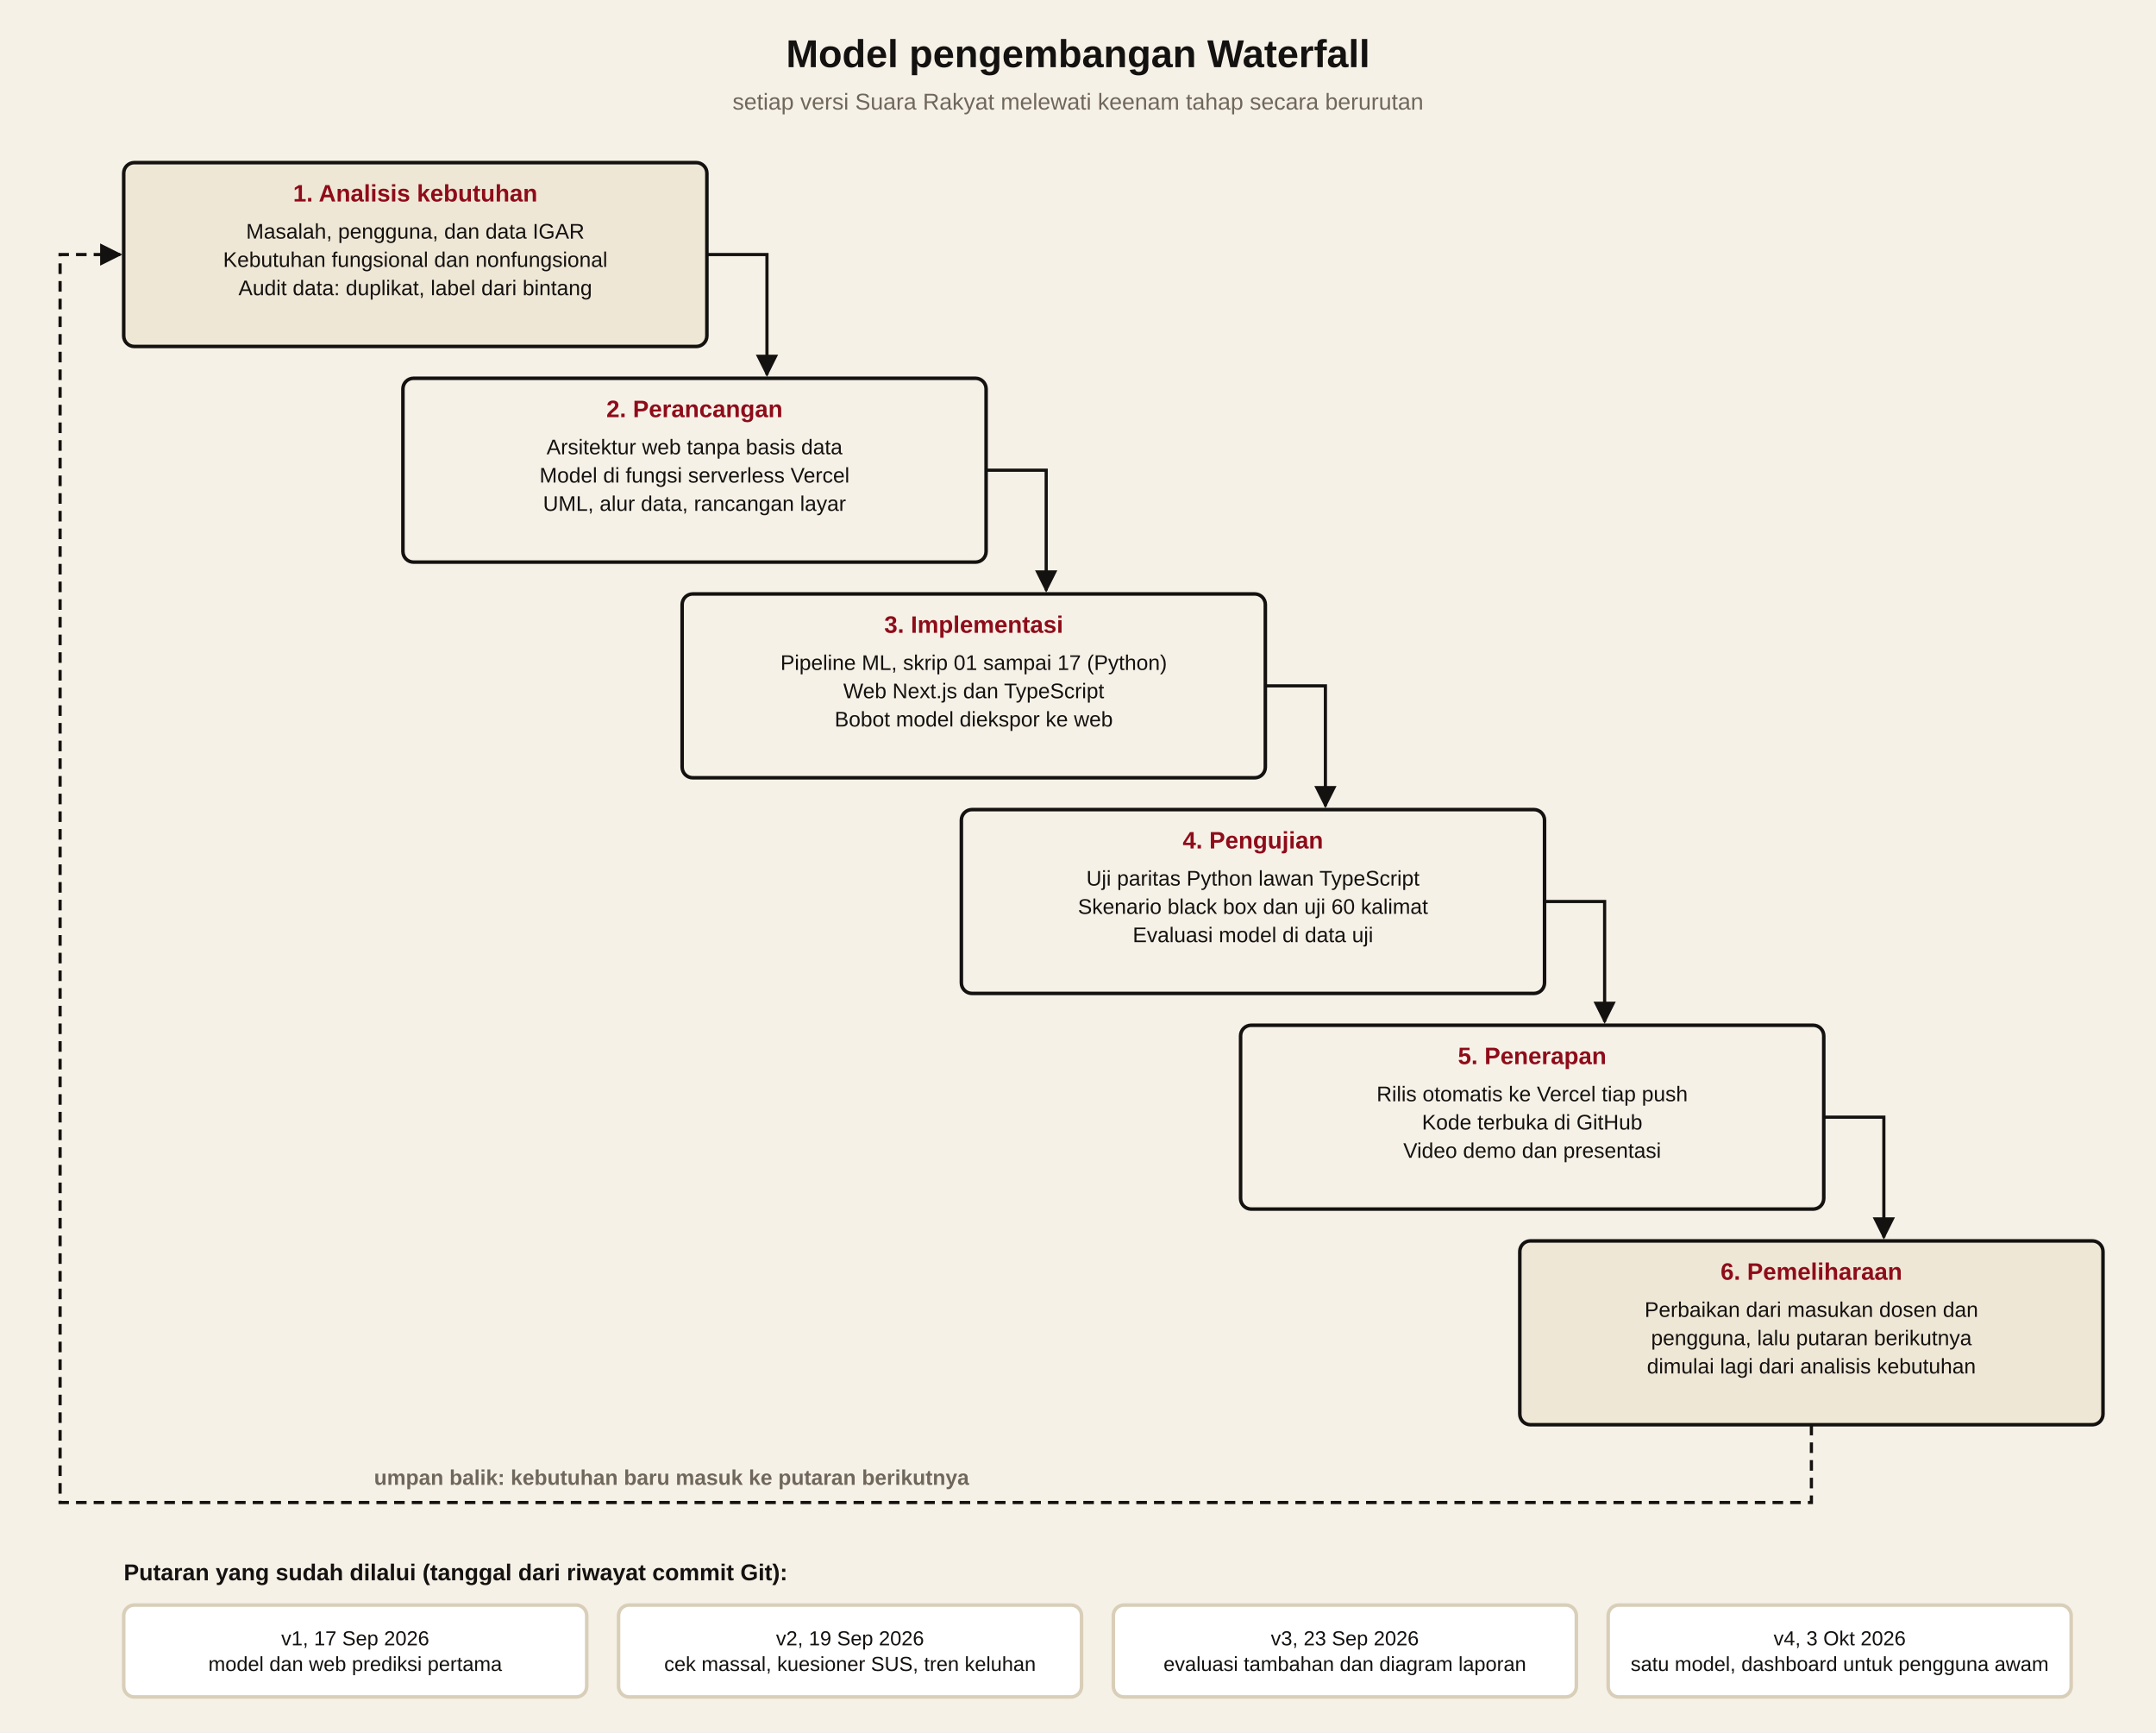
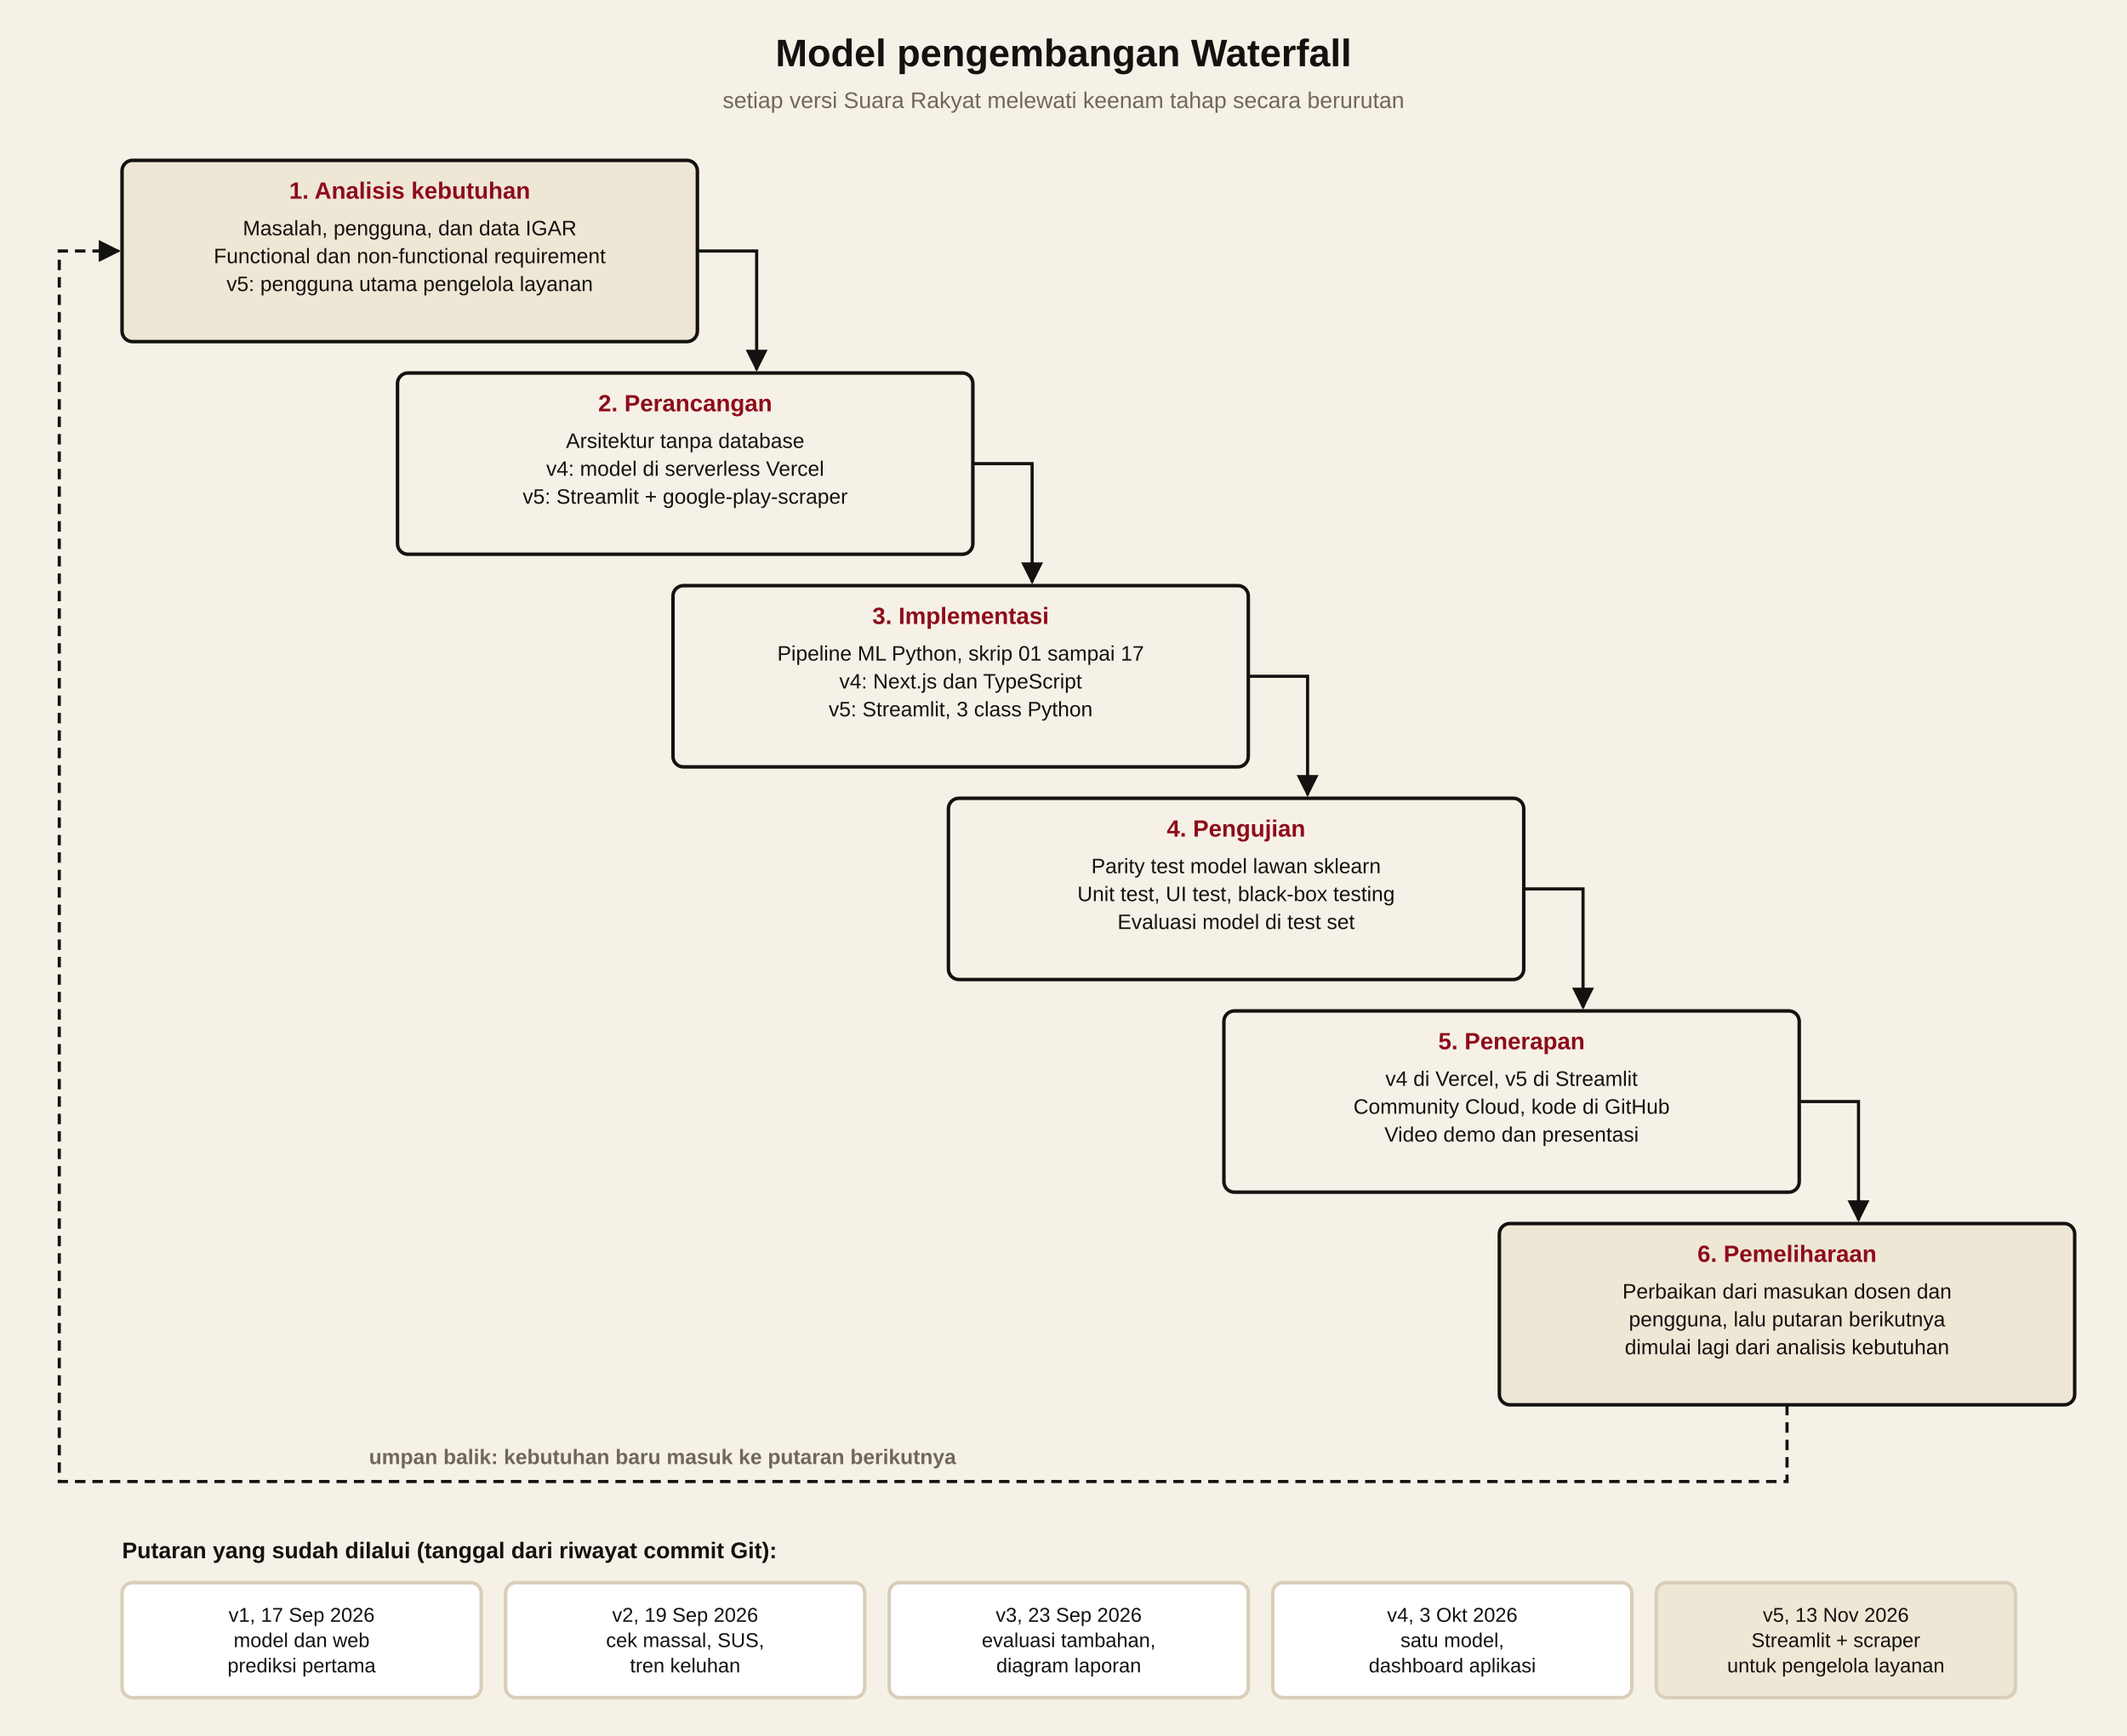
- <svg xmlns="http://www.w3.org/2000/svg" viewBox="0 0 1220 980" width="1220" height="980" role="img" aria-label="Model pengembangan Waterfall Suara Rakyat">
+ <svg xmlns="http://www.w3.org/2000/svg" viewBox="0 0 1220 996" width="1220" height="996" role="img" aria-label="Model pengembangan Waterfall Suara Rakyat">
  <defs>
    <marker id="panah" viewBox="0 0 10 10" refX="9" refY="5" markerWidth="7" markerHeight="7" orient="auto-start-reverse">
      <path d="M0,0L10,5L0,10Z" fill="#141210" />
    </marker>
    <marker id="panah-garis" viewBox="0 0 10 10" refX="9" refY="5" markerWidth="8" markerHeight="8" orient="auto-start-reverse">
      <path d="M0,0L10,5L0,10" fill="none" stroke="#141210" stroke-width="1.6" />
    </marker>
    <marker id="segitiga" viewBox="0 0 12 12" refX="11" refY="6" markerWidth="11" markerHeight="11" orient="auto-start-reverse">
      <path d="M0,0L12,6L0,12Z" fill="#f6f1e7" stroke="#141210" stroke-width="1.4" />
    </marker>
  </defs>
-   <rect width="1220" height="980" fill="#f6f1e7" />
+   <rect width="1220" height="996" fill="#f6f1e7" />
  <text x="610.0" y="38.0" text-anchor="middle" font-family="Plus Jakarta Sans, Segoe UI, Arial, sans-serif" font-size="22" font-weight="800" fill="#141210" xml:space="preserve">Model pengembangan Waterfall</text>
  <text x="610.0" y="62.0" text-anchor="middle" font-family="Plus Jakarta Sans, Segoe UI, Arial, sans-serif" font-size="13" font-weight="500" fill="#6f675c" xml:space="preserve">setiap versi Suara Rakyat melewati keenam tahap secara berurutan</text>
  <rect x="70.0" y="92.0" width="330.0" height="104.0" rx="6" fill="#efe7d6" stroke="#141210" stroke-width="2" />
  <text x="235.0" y="114.0" text-anchor="middle" font-family="Plus Jakarta Sans, Segoe UI, Arial, sans-serif" font-size="13.5" font-weight="700" fill="#8e0c1a" xml:space="preserve">1. Analisis kebutuhan</text>
  <text x="235.0" y="135.0" text-anchor="middle" font-family="Plus Jakarta Sans, Segoe UI, Arial, sans-serif" font-size="12" font-weight="400" fill="#141210" xml:space="preserve">Masalah, pengguna, dan data IGAR</text>
-   <text x="235.0" y="151.0" text-anchor="middle" font-family="Plus Jakarta Sans, Segoe UI, Arial, sans-serif" font-size="12" font-weight="400" fill="#141210" xml:space="preserve">Kebutuhan fungsional dan nonfungsional</text>
-   <text x="235.0" y="167.0" text-anchor="middle" font-family="Plus Jakarta Sans, Segoe UI, Arial, sans-serif" font-size="12" font-weight="400" fill="#141210" xml:space="preserve">Audit data: duplikat, label dari bintang</text>
+   <text x="235.0" y="151.0" text-anchor="middle" font-family="Plus Jakarta Sans, Segoe UI, Arial, sans-serif" font-size="12" font-weight="400" fill="#141210" xml:space="preserve">Functional dan non-functional requirement</text>
+   <text x="235.0" y="167.0" text-anchor="middle" font-family="Plus Jakarta Sans, Segoe UI, Arial, sans-serif" font-size="12" font-weight="400" fill="#141210" xml:space="preserve">v5: pengguna utama pengelola layanan</text>
  <path d="M400.0,144.0L434.0,144.0L434.0,212.0" stroke="#141210" stroke-width="1.8" fill="none" marker-end="url(#panah)" />
  <rect x="228.0" y="214.0" width="330.0" height="104.0" rx="6" fill="#f6f1e7" stroke="#141210" stroke-width="2" />
  <text x="393.0" y="236.0" text-anchor="middle" font-family="Plus Jakarta Sans, Segoe UI, Arial, sans-serif" font-size="13.5" font-weight="700" fill="#8e0c1a" xml:space="preserve">2. Perancangan</text>
-   <text x="393.0" y="257.0" text-anchor="middle" font-family="Plus Jakarta Sans, Segoe UI, Arial, sans-serif" font-size="12" font-weight="400" fill="#141210" xml:space="preserve">Arsitektur web tanpa basis data</text>
-   <text x="393.0" y="273.0" text-anchor="middle" font-family="Plus Jakarta Sans, Segoe UI, Arial, sans-serif" font-size="12" font-weight="400" fill="#141210" xml:space="preserve">Model di fungsi serverless Vercel</text>
-   <text x="393.0" y="289.0" text-anchor="middle" font-family="Plus Jakarta Sans, Segoe UI, Arial, sans-serif" font-size="12" font-weight="400" fill="#141210" xml:space="preserve">UML, alur data, rancangan layar</text>
+   <text x="393.0" y="257.0" text-anchor="middle" font-family="Plus Jakarta Sans, Segoe UI, Arial, sans-serif" font-size="12" font-weight="400" fill="#141210" xml:space="preserve">Arsitektur tanpa database</text>
+   <text x="393.0" y="273.0" text-anchor="middle" font-family="Plus Jakarta Sans, Segoe UI, Arial, sans-serif" font-size="12" font-weight="400" fill="#141210" xml:space="preserve">v4: model di serverless Vercel</text>
+   <text x="393.0" y="289.0" text-anchor="middle" font-family="Plus Jakarta Sans, Segoe UI, Arial, sans-serif" font-size="12" font-weight="400" fill="#141210" xml:space="preserve">v5: Streamlit + google-play-scraper</text>
  <path d="M558.0,266.0L592.0,266.0L592.0,334.0" stroke="#141210" stroke-width="1.8" fill="none" marker-end="url(#panah)" />
  <rect x="386.0" y="336.0" width="330.0" height="104.0" rx="6" fill="#f6f1e7" stroke="#141210" stroke-width="2" />
  <text x="551.0" y="358.0" text-anchor="middle" font-family="Plus Jakarta Sans, Segoe UI, Arial, sans-serif" font-size="13.5" font-weight="700" fill="#8e0c1a" xml:space="preserve">3. Implementasi</text>
-   <text x="551.0" y="379.0" text-anchor="middle" font-family="Plus Jakarta Sans, Segoe UI, Arial, sans-serif" font-size="12" font-weight="400" fill="#141210" xml:space="preserve">Pipeline ML, skrip 01 sampai 17 (Python)</text>
-   <text x="551.0" y="395.0" text-anchor="middle" font-family="Plus Jakarta Sans, Segoe UI, Arial, sans-serif" font-size="12" font-weight="400" fill="#141210" xml:space="preserve">Web Next.js dan TypeScript</text>
-   <text x="551.0" y="411.0" text-anchor="middle" font-family="Plus Jakarta Sans, Segoe UI, Arial, sans-serif" font-size="12" font-weight="400" fill="#141210" xml:space="preserve">Bobot model diekspor ke web</text>
+   <text x="551.0" y="379.0" text-anchor="middle" font-family="Plus Jakarta Sans, Segoe UI, Arial, sans-serif" font-size="12" font-weight="400" fill="#141210" xml:space="preserve">Pipeline ML Python, skrip 01 sampai 17</text>
+   <text x="551.0" y="395.0" text-anchor="middle" font-family="Plus Jakarta Sans, Segoe UI, Arial, sans-serif" font-size="12" font-weight="400" fill="#141210" xml:space="preserve">v4: Next.js dan TypeScript</text>
+   <text x="551.0" y="411.0" text-anchor="middle" font-family="Plus Jakarta Sans, Segoe UI, Arial, sans-serif" font-size="12" font-weight="400" fill="#141210" xml:space="preserve">v5: Streamlit, 3 class Python</text>
  <path d="M716.0,388.0L750.0,388.0L750.0,456.0" stroke="#141210" stroke-width="1.8" fill="none" marker-end="url(#panah)" />
  <rect x="544.0" y="458.0" width="330.0" height="104.0" rx="6" fill="#f6f1e7" stroke="#141210" stroke-width="2" />
  <text x="709.0" y="480.0" text-anchor="middle" font-family="Plus Jakarta Sans, Segoe UI, Arial, sans-serif" font-size="13.5" font-weight="700" fill="#8e0c1a" xml:space="preserve">4. Pengujian</text>
-   <text x="709.0" y="501.0" text-anchor="middle" font-family="Plus Jakarta Sans, Segoe UI, Arial, sans-serif" font-size="12" font-weight="400" fill="#141210" xml:space="preserve">Uji paritas Python lawan TypeScript</text>
-   <text x="709.0" y="517.0" text-anchor="middle" font-family="Plus Jakarta Sans, Segoe UI, Arial, sans-serif" font-size="12" font-weight="400" fill="#141210" xml:space="preserve">Skenario black box dan uji 60 kalimat</text>
-   <text x="709.0" y="533.0" text-anchor="middle" font-family="Plus Jakarta Sans, Segoe UI, Arial, sans-serif" font-size="12" font-weight="400" fill="#141210" xml:space="preserve">Evaluasi model di data uji</text>
+   <text x="709.0" y="501.0" text-anchor="middle" font-family="Plus Jakarta Sans, Segoe UI, Arial, sans-serif" font-size="12" font-weight="400" fill="#141210" xml:space="preserve">Parity test model lawan sklearn</text>
+   <text x="709.0" y="517.0" text-anchor="middle" font-family="Plus Jakarta Sans, Segoe UI, Arial, sans-serif" font-size="12" font-weight="400" fill="#141210" xml:space="preserve">Unit test, UI test, black-box testing</text>
+   <text x="709.0" y="533.0" text-anchor="middle" font-family="Plus Jakarta Sans, Segoe UI, Arial, sans-serif" font-size="12" font-weight="400" fill="#141210" xml:space="preserve">Evaluasi model di test set</text>
  <path d="M874.0,510.0L908.0,510.0L908.0,578.0" stroke="#141210" stroke-width="1.8" fill="none" marker-end="url(#panah)" />
  <rect x="702.0" y="580.0" width="330.0" height="104.0" rx="6" fill="#f6f1e7" stroke="#141210" stroke-width="2" />
  <text x="867.0" y="602.0" text-anchor="middle" font-family="Plus Jakarta Sans, Segoe UI, Arial, sans-serif" font-size="13.5" font-weight="700" fill="#8e0c1a" xml:space="preserve">5. Penerapan</text>
-   <text x="867.0" y="623.0" text-anchor="middle" font-family="Plus Jakarta Sans, Segoe UI, Arial, sans-serif" font-size="12" font-weight="400" fill="#141210" xml:space="preserve">Rilis otomatis ke Vercel tiap push</text>
-   <text x="867.0" y="639.0" text-anchor="middle" font-family="Plus Jakarta Sans, Segoe UI, Arial, sans-serif" font-size="12" font-weight="400" fill="#141210" xml:space="preserve">Kode terbuka di GitHub</text>
+   <text x="867.0" y="623.0" text-anchor="middle" font-family="Plus Jakarta Sans, Segoe UI, Arial, sans-serif" font-size="12" font-weight="400" fill="#141210" xml:space="preserve">v4 di Vercel, v5 di Streamlit</text>
+   <text x="867.0" y="639.0" text-anchor="middle" font-family="Plus Jakarta Sans, Segoe UI, Arial, sans-serif" font-size="12" font-weight="400" fill="#141210" xml:space="preserve">Community Cloud, kode di GitHub</text>
  <text x="867.0" y="655.0" text-anchor="middle" font-family="Plus Jakarta Sans, Segoe UI, Arial, sans-serif" font-size="12" font-weight="400" fill="#141210" xml:space="preserve">Video demo dan presentasi</text>
  <path d="M1032.0,632.0L1066.0,632.0L1066.0,700.0" stroke="#141210" stroke-width="1.8" fill="none" marker-end="url(#panah)" />
  <rect x="860.0" y="702.0" width="330.0" height="104.0" rx="6" fill="#efe7d6" stroke="#141210" stroke-width="2" />
  <text x="1025.0" y="724.0" text-anchor="middle" font-family="Plus Jakarta Sans, Segoe UI, Arial, sans-serif" font-size="13.5" font-weight="700" fill="#8e0c1a" xml:space="preserve">6. Pemeliharaan</text>
  <text x="1025.0" y="745.0" text-anchor="middle" font-family="Plus Jakarta Sans, Segoe UI, Arial, sans-serif" font-size="12" font-weight="400" fill="#141210" xml:space="preserve">Perbaikan dari masukan dosen dan</text>
  <text x="1025.0" y="761.0" text-anchor="middle" font-family="Plus Jakarta Sans, Segoe UI, Arial, sans-serif" font-size="12" font-weight="400" fill="#141210" xml:space="preserve">pengguna, lalu putaran berikutnya</text>
  <text x="1025.0" y="777.0" text-anchor="middle" font-family="Plus Jakarta Sans, Segoe UI, Arial, sans-serif" font-size="12" font-weight="400" fill="#141210" xml:space="preserve">dimulai lagi dari analisis kebutuhan</text>
  <path d="M1025.0,806.0L1025.0,850.0L34.0,850.0L34.0,144.0L68.0,144.0" stroke="#141210" stroke-width="1.8" fill="none" stroke-dasharray="6 4" marker-end="url(#panah)" />
  <text x="380.0" y="840.0" text-anchor="middle" font-family="Plus Jakarta Sans, Segoe UI, Arial, sans-serif" font-size="12" font-weight="700" fill="#6f675c" xml:space="preserve">umpan balik: kebutuhan baru masuk ke putaran berikutnya</text>
  <text x="70.0" y="894.0" text-anchor="start" font-family="Plus Jakarta Sans, Segoe UI, Arial, sans-serif" font-size="13" font-weight="700" fill="#141210" xml:space="preserve">Putaran yang sudah dilalui (tanggal dari riwayat commit Git):</text>
-   <rect x="70.0" y="908.0" width="262.0" height="52.0" rx="6" fill="#ffffff" stroke="#d9ceb8" stroke-width="2" />
-   <text x="201.0" y="930.8" text-anchor="middle" font-family="Plus Jakarta Sans, Segoe UI, Arial, sans-serif" font-size="11.5" font-weight="500" fill="#141210" xml:space="preserve">v1, 17 Sep 2026</text>
-   <text x="201.0" y="945.3" text-anchor="middle" font-family="Plus Jakarta Sans, Segoe UI, Arial, sans-serif" font-size="11.5" font-weight="500" fill="#141210" xml:space="preserve">model dan web prediksi pertama</text>
-   <rect x="350.0" y="908.0" width="262.0" height="52.0" rx="6" fill="#ffffff" stroke="#d9ceb8" stroke-width="2" />
-   <text x="481.0" y="930.8" text-anchor="middle" font-family="Plus Jakarta Sans, Segoe UI, Arial, sans-serif" font-size="11.5" font-weight="500" fill="#141210" xml:space="preserve">v2, 19 Sep 2026</text>
-   <text x="481.0" y="945.3" text-anchor="middle" font-family="Plus Jakarta Sans, Segoe UI, Arial, sans-serif" font-size="11.5" font-weight="500" fill="#141210" xml:space="preserve">cek massal, kuesioner SUS, tren keluhan</text>
-   <rect x="630.0" y="908.0" width="262.0" height="52.0" rx="6" fill="#ffffff" stroke="#d9ceb8" stroke-width="2" />
-   <text x="761.0" y="930.8" text-anchor="middle" font-family="Plus Jakarta Sans, Segoe UI, Arial, sans-serif" font-size="11.5" font-weight="500" fill="#141210" xml:space="preserve">v3, 23 Sep 2026</text>
-   <text x="761.0" y="945.3" text-anchor="middle" font-family="Plus Jakarta Sans, Segoe UI, Arial, sans-serif" font-size="11.5" font-weight="500" fill="#141210" xml:space="preserve">evaluasi tambahan dan diagram laporan</text>
-   <rect x="910.0" y="908.0" width="262.0" height="52.0" rx="6" fill="#ffffff" stroke="#d9ceb8" stroke-width="2" />
-   <text x="1041.0" y="930.8" text-anchor="middle" font-family="Plus Jakarta Sans, Segoe UI, Arial, sans-serif" font-size="11.5" font-weight="500" fill="#141210" xml:space="preserve">v4, 3 Okt 2026</text>
-   <text x="1041.0" y="945.3" text-anchor="middle" font-family="Plus Jakarta Sans, Segoe UI, Arial, sans-serif" font-size="11.5" font-weight="500" fill="#141210" xml:space="preserve">satu model, dashboard untuk pengguna awam</text>
+   <rect x="70.0" y="908.0" width="206.0" height="66.0" rx="6" fill="#ffffff" stroke="#d9ceb8" stroke-width="2" />
+   <text x="173.0" y="930.5" text-anchor="middle" font-family="Plus Jakarta Sans, Segoe UI, Arial, sans-serif" font-size="11.5" font-weight="500" fill="#141210" xml:space="preserve">v1, 17 Sep 2026</text>
+   <text x="173.0" y="945.0" text-anchor="middle" font-family="Plus Jakarta Sans, Segoe UI, Arial, sans-serif" font-size="11.5" font-weight="500" fill="#141210" xml:space="preserve">model dan web</text>
+   <text x="173.0" y="959.5" text-anchor="middle" font-family="Plus Jakarta Sans, Segoe UI, Arial, sans-serif" font-size="11.5" font-weight="500" fill="#141210" xml:space="preserve">prediksi pertama</text>
+   <rect x="290.0" y="908.0" width="206.0" height="66.0" rx="6" fill="#ffffff" stroke="#d9ceb8" stroke-width="2" />
+   <text x="393.0" y="930.5" text-anchor="middle" font-family="Plus Jakarta Sans, Segoe UI, Arial, sans-serif" font-size="11.5" font-weight="500" fill="#141210" xml:space="preserve">v2, 19 Sep 2026</text>
+   <text x="393.0" y="945.0" text-anchor="middle" font-family="Plus Jakarta Sans, Segoe UI, Arial, sans-serif" font-size="11.5" font-weight="500" fill="#141210" xml:space="preserve">cek massal, SUS,</text>
+   <text x="393.0" y="959.5" text-anchor="middle" font-family="Plus Jakarta Sans, Segoe UI, Arial, sans-serif" font-size="11.5" font-weight="500" fill="#141210" xml:space="preserve">tren keluhan</text>
+   <rect x="510.0" y="908.0" width="206.0" height="66.0" rx="6" fill="#ffffff" stroke="#d9ceb8" stroke-width="2" />
+   <text x="613.0" y="930.5" text-anchor="middle" font-family="Plus Jakarta Sans, Segoe UI, Arial, sans-serif" font-size="11.5" font-weight="500" fill="#141210" xml:space="preserve">v3, 23 Sep 2026</text>
+   <text x="613.0" y="945.0" text-anchor="middle" font-family="Plus Jakarta Sans, Segoe UI, Arial, sans-serif" font-size="11.5" font-weight="500" fill="#141210" xml:space="preserve">evaluasi tambahan,</text>
+   <text x="613.0" y="959.5" text-anchor="middle" font-family="Plus Jakarta Sans, Segoe UI, Arial, sans-serif" font-size="11.5" font-weight="500" fill="#141210" xml:space="preserve">diagram laporan</text>
+   <rect x="730.0" y="908.0" width="206.0" height="66.0" rx="6" fill="#ffffff" stroke="#d9ceb8" stroke-width="2" />
+   <text x="833.0" y="930.5" text-anchor="middle" font-family="Plus Jakarta Sans, Segoe UI, Arial, sans-serif" font-size="11.5" font-weight="500" fill="#141210" xml:space="preserve">v4, 3 Okt 2026</text>
+   <text x="833.0" y="945.0" text-anchor="middle" font-family="Plus Jakarta Sans, Segoe UI, Arial, sans-serif" font-size="11.5" font-weight="500" fill="#141210" xml:space="preserve">satu model,</text>
+   <text x="833.0" y="959.5" text-anchor="middle" font-family="Plus Jakarta Sans, Segoe UI, Arial, sans-serif" font-size="11.5" font-weight="500" fill="#141210" xml:space="preserve">dashboard aplikasi</text>
+   <rect x="950.0" y="908.0" width="206.0" height="66.0" rx="6" fill="#efe7d6" stroke="#d9ceb8" stroke-width="2" />
+   <text x="1053.0" y="930.5" text-anchor="middle" font-family="Plus Jakarta Sans, Segoe UI, Arial, sans-serif" font-size="11.5" font-weight="500" fill="#141210" xml:space="preserve">v5, 13 Nov 2026</text>
+   <text x="1053.0" y="945.0" text-anchor="middle" font-family="Plus Jakarta Sans, Segoe UI, Arial, sans-serif" font-size="11.5" font-weight="500" fill="#141210" xml:space="preserve">Streamlit + scraper</text>
+   <text x="1053.0" y="959.5" text-anchor="middle" font-family="Plus Jakarta Sans, Segoe UI, Arial, sans-serif" font-size="11.5" font-weight="500" fill="#141210" xml:space="preserve">untuk pengelola layanan</text>
</svg>
